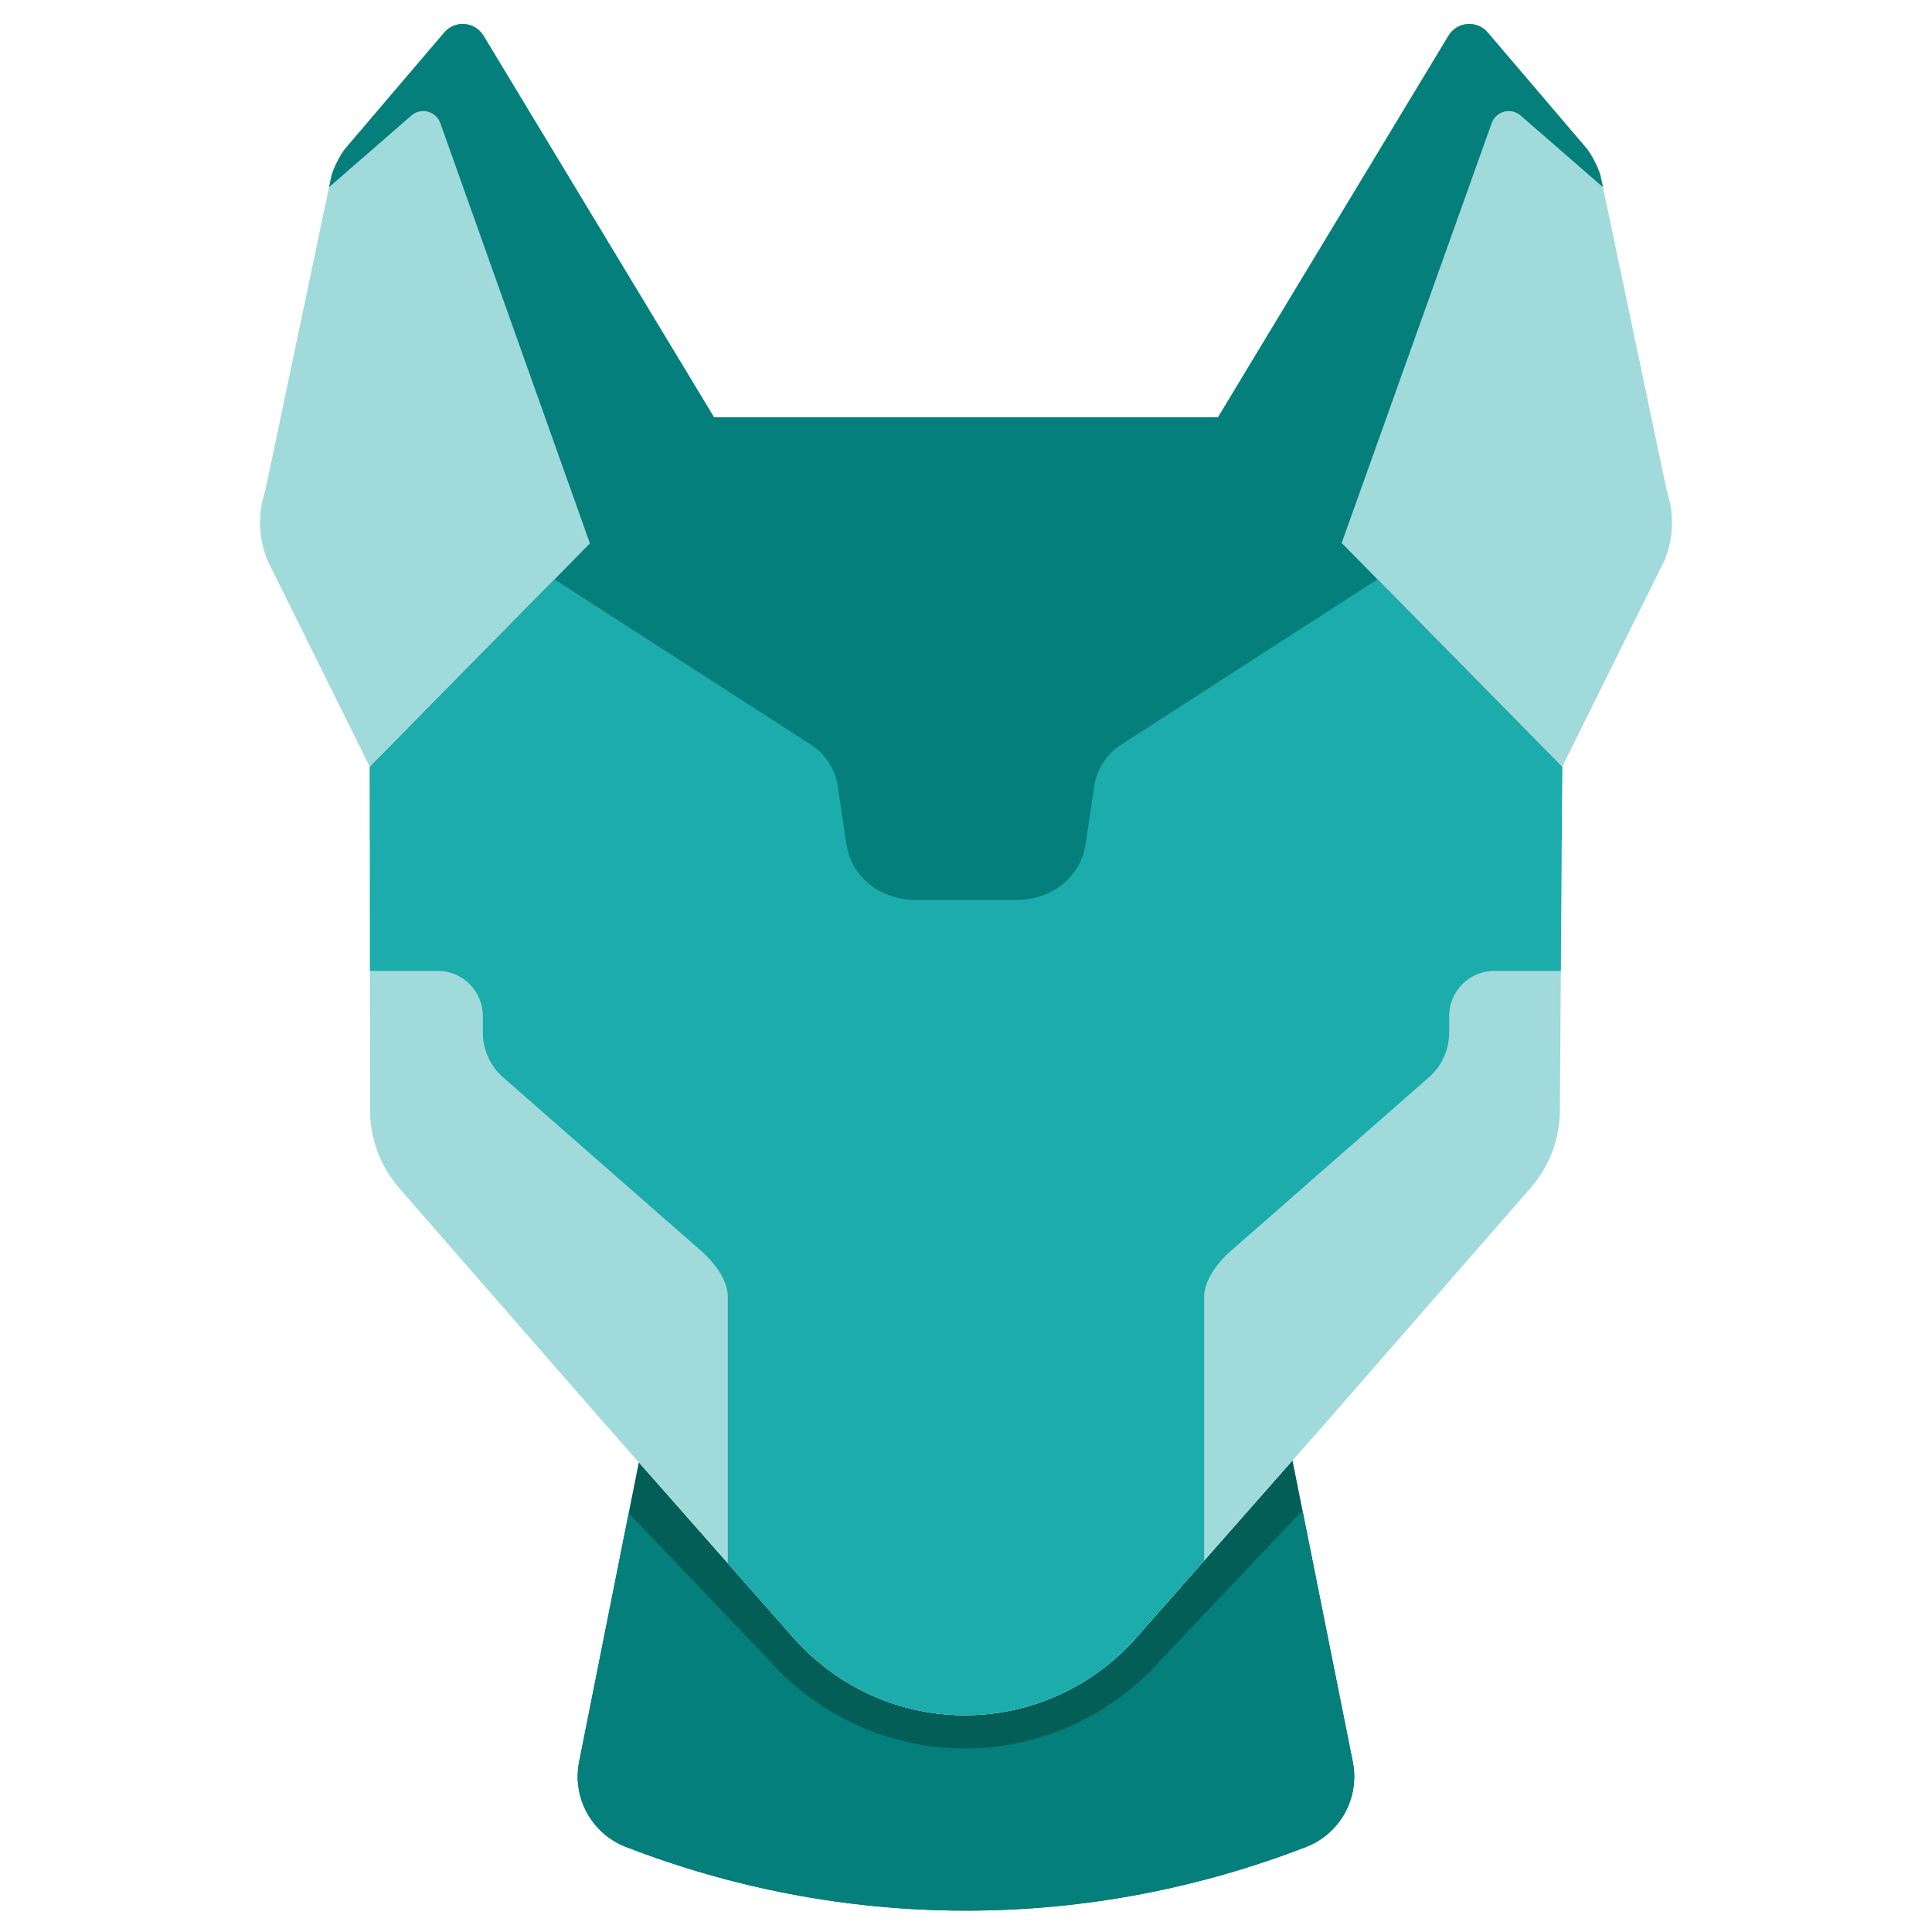
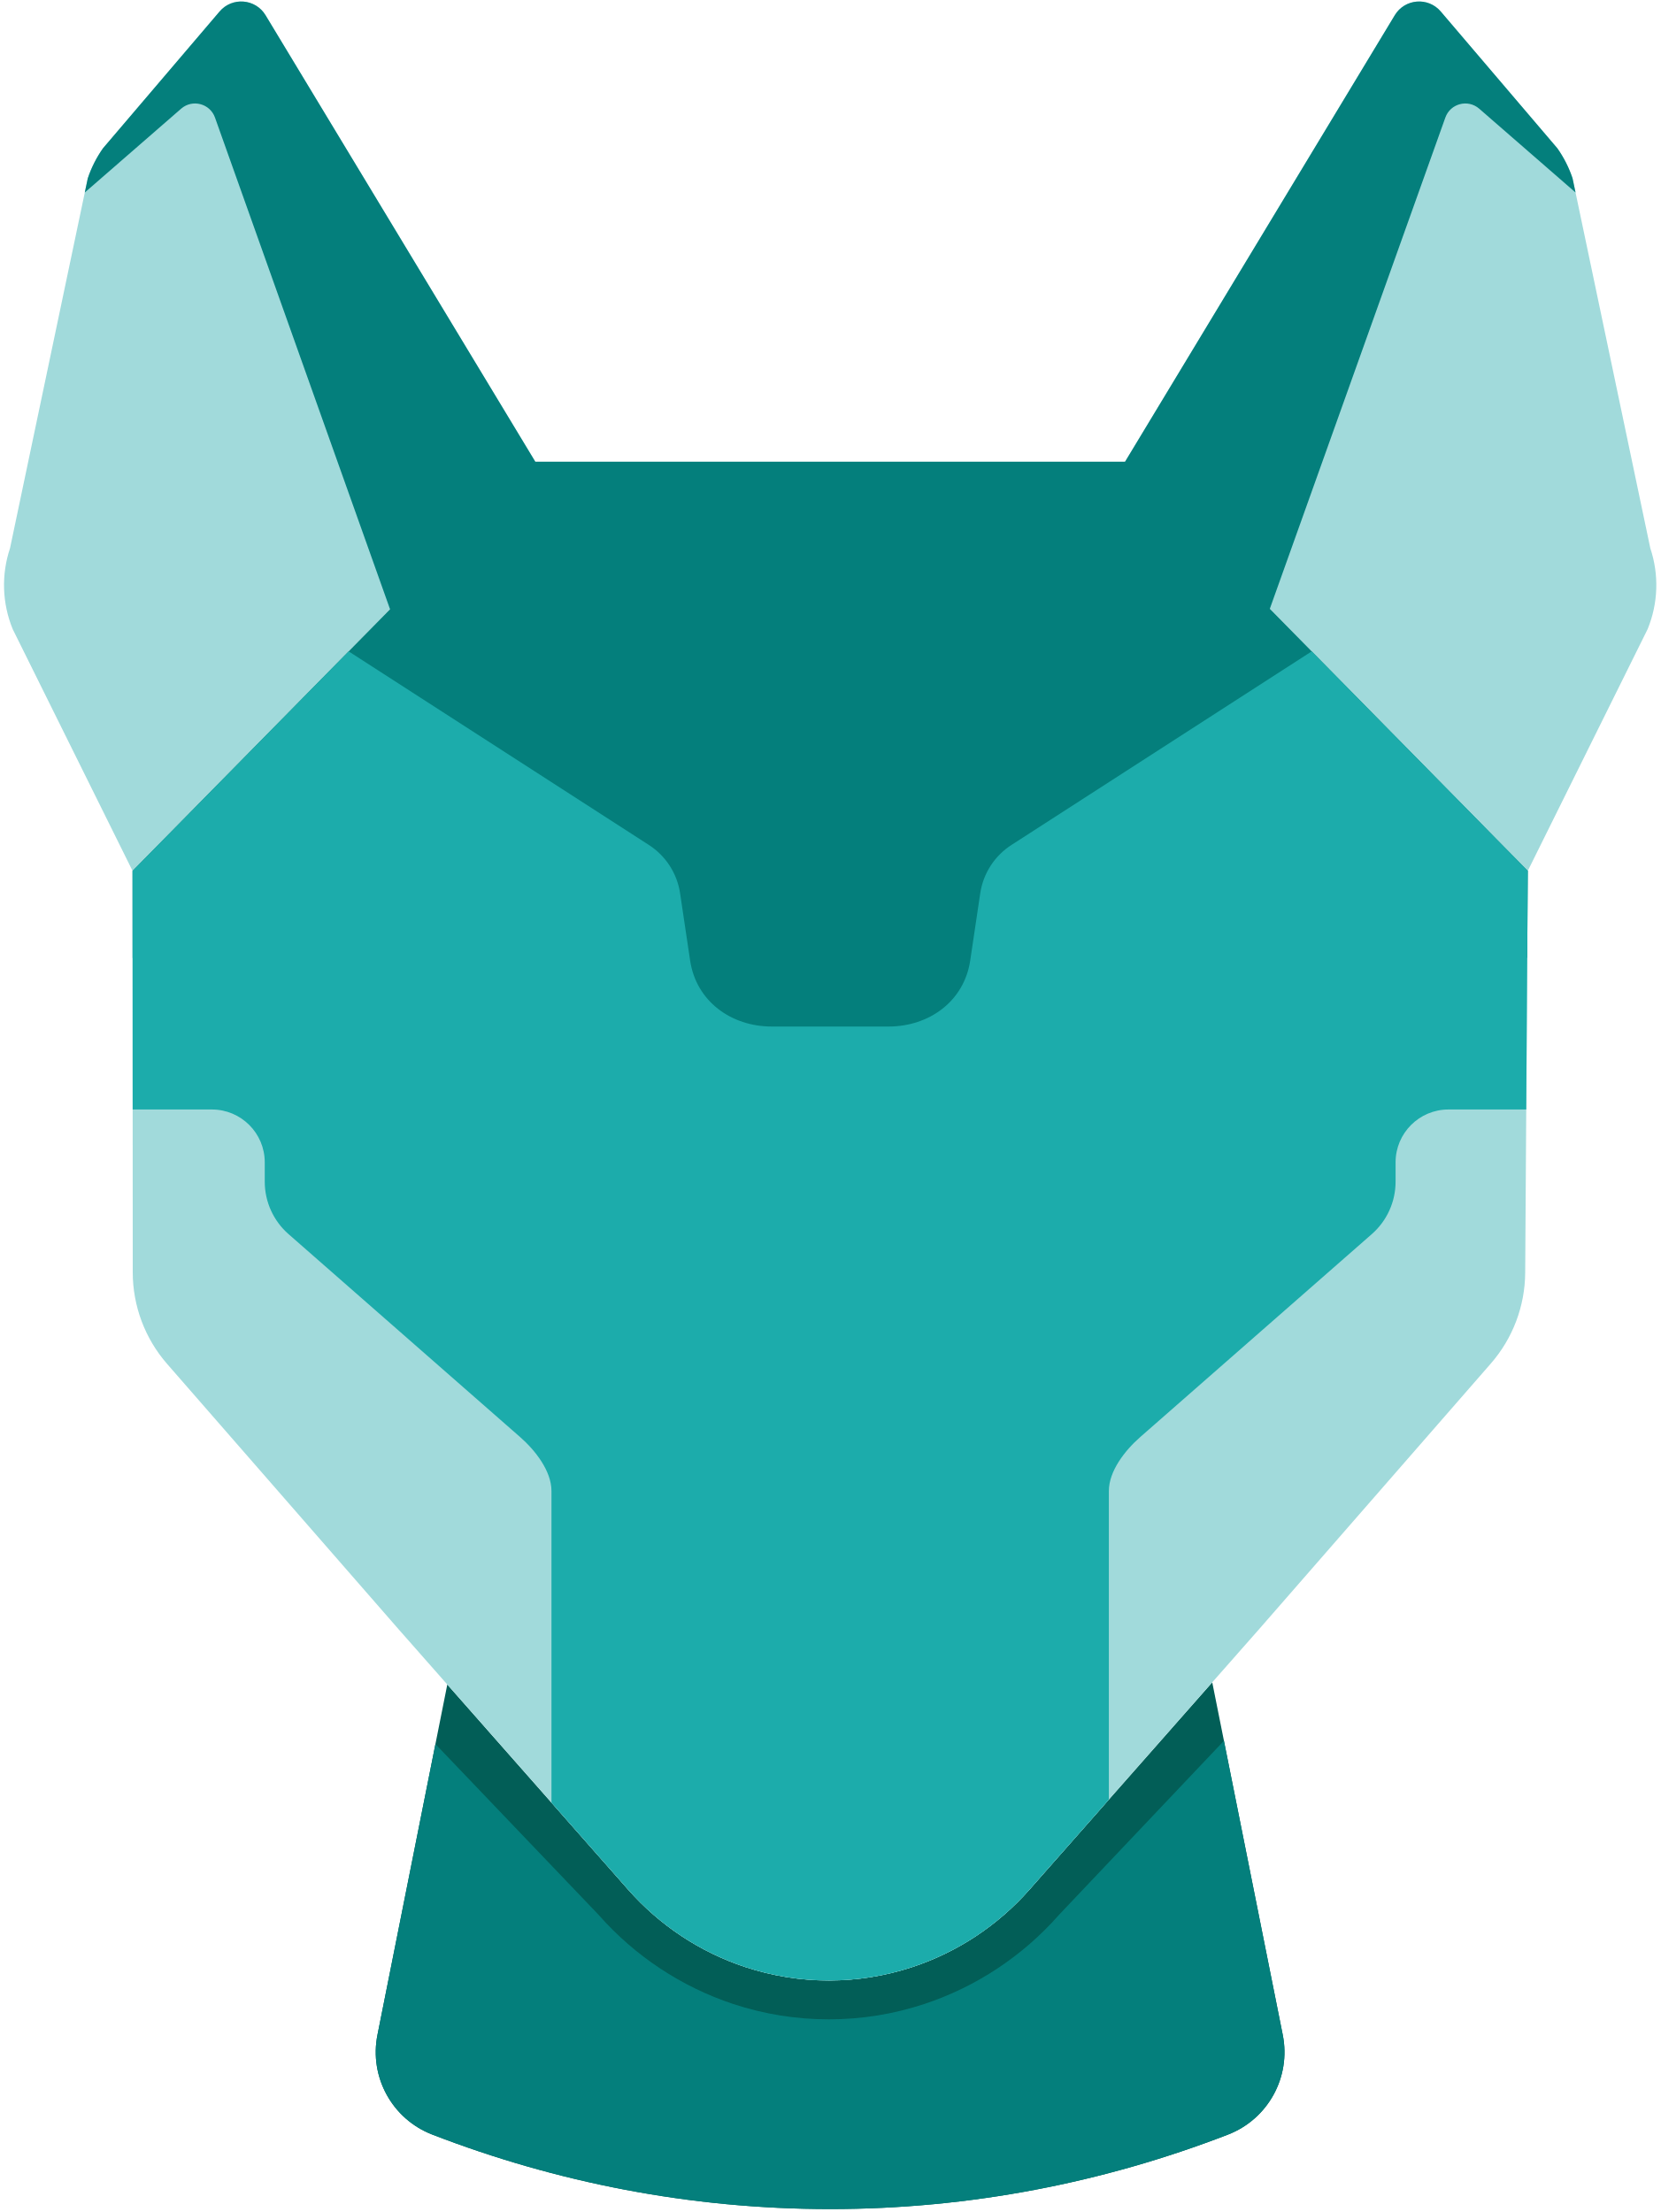
- <svg xmlns="http://www.w3.org/2000/svg" version="1.2" baseProfile="tiny" id="Layer_1" x="0px" y="0px" viewBox="0 0 512 512" xml:space="preserve">
-   <path id="Ear_left" fill="#A1DADB" d="M91.313,39.591c-1.468,2.084-2.625,4.371-3.435,6.788  l-17.606,83.778c-2.007,5.99-1.791,12.503,0.608,18.347l27.138,54.741  l91.198-92.679L128.139,9.447c-2.271-3.76-7.559-4.191-10.409-0.848  L91.313,39.591z" />
-   <path id="Ear_right" fill="#A1DADB" d="M420.687,39.591c1.468,2.084,2.625,4.371,3.435,6.788  l17.606,83.778c2.007,5.99,1.791,12.503-0.608,18.347l-27.138,54.741  l-91.198-92.679L383.861,9.447c2.271-3.76,7.559-4.191,10.409-0.848  L420.687,39.591z" />
-   <path id="Neck" fill="#025E57" d="M256,506.337c31.788,0,62.105-6.058,90.079-16.861  c9.083-3.508,14.326-13.043,12.417-22.591l-15.971-79.853L301.171,433.937  c-7.175,8.136-16.341,14.204-26.572,17.587c-12.286,4.063-25.527,4.063-37.815,0  c-10.23-3.383-19.397-9.451-26.571-17.587L169.295,387.526l-15.819,79.361  c-1.902,9.544,3.34,19.071,12.418,22.578C193.876,500.275,224.202,506.337,256,506.337z  " />
-   <path fill="#047F7C" d="M307.94,439.57l-0.168,0.184  c-8.191,9.285-18.712,16.244-30.428,20.126c-6.964,2.312-14.249,3.485-21.653,3.485  c-7.398,0-14.693-1.173-21.677-3.485c-11.701-3.884-22.214-10.844-30.404-20.126  l-0.092-0.104l-36.912-38.636l-13.13,65.874  c-1.902,9.544,3.34,19.071,12.418,22.578C193.876,500.275,224.202,506.337,256,506.337  c31.788,0,62.105-6.058,90.079-16.861c9.083-3.508,14.326-13.043,12.417-22.591  l-13.322-66.608L307.94,439.57z" />
-   <path fill="#047F7C" d="M133.366,225.23l61.692,37.014  c8.404,5.043,13.547,14.125,13.547,23.927c0,8.724,7.073,15.798,15.798,15.798H256  h31.596c8.725,0,15.798-7.074,15.798-15.798c0-9.802,5.142-18.884,13.547-23.927  l61.692-37.014c2.455-1.473,5.265-2.252,8.128-2.252h27.093l0.127-19.735  l-58.417-59.366l39.751-111.257c1.136-3.18,5.115-4.22,7.663-2.005l21.82,18.983  l-0.677-3.22c-0.81-2.417-1.967-4.705-3.435-6.788L394.27,8.599  c-2.85-3.344-8.137-2.913-10.409,0.848l-61.077,101.117h-65.767h-67.795  c-0.005,0-61.082-101.117-61.082-101.117c-2.272-3.761-7.559-4.192-10.409-0.848  L91.313,39.591c-1.468,2.084-2.625,4.371-3.435,6.788l-0.677,3.22l21.82-18.983  c2.548-2.216,6.527-1.175,7.663,2.005l39.647,111.367l-58.313,59.256l0.009,19.735  h27.212C128.102,222.979,130.911,223.757,133.366,225.23z" />
-   <path fill="#A1DADB" d="M105.845,314.916l52.557,60.255l51.886,58.85  c7.124,8.08,16.269,14.121,26.496,17.503c6.239,2.063,12.729,3.055,19.215,3.021  V301.97h-31.596c-8.725,0-15.798-7.074-15.798-15.798  c0-9.802-5.142-18.884-13.547-23.927l-61.692-37.014  c-2.455-1.473-5.265-2.252-8.128-2.252h-27.212l0.033,71.182  C98.063,301.793,100.828,309.166,105.845,314.916z" />
-   <path fill="#A1DADB" d="M378.634,225.23l-61.692,37.014  c-8.404,5.043-13.547,14.125-13.547,23.927c0,8.724-7.073,15.798-15.798,15.798H256  v152.575c6.281-0.032,12.559-1.023,18.599-3.021  c10.229-3.382,19.374-9.423,26.497-17.503l51.885-58.85l52.628-60.336  c4.975-5.703,7.736-13,7.785-20.566l0.459-71.29h-27.093  C383.898,222.979,381.089,223.757,378.634,225.23z" />
-   <path id="Mask" fill="#1CACAB" d="M413.982,203.243l-48.925-49.719l-67.976,43.836  c-3.836,2.459-6.422,6.455-7.094,10.96l-2.273,15.241  c-1.366,9.165-9.236,14.942-18.504,14.942H256h-13.21  c-9.267,0-17.138-5.777-18.504-14.942l-2.273-15.241  c-0.672-4.505-3.258-8.501-7.094-10.96l-67.974-43.834l-48.927,49.717l0.025,54.048  h17.941c6.612,0,11.972,5.359,11.972,11.971v4.381c0,4.546,1.96,8.872,5.38,11.869  l52.457,45.976c3.419,2.997,7.094,7.668,7.094,12.214v70.582l17.402,19.737  c7.124,8.08,16.269,14.121,26.496,17.503c12.279,4.06,25.537,4.06,37.815,0  c10.229-3.382,19.374-9.423,26.497-17.503l18.017-20.435v-69.884  c0-4.546,3.675-9.217,7.094-12.214l52.457-45.976  c3.419-2.997,5.38-7.322,5.38-11.869v-4.381c0-6.612,5.36-11.971,11.972-11.971  h17.618L413.982,203.243z" />
+ <svg xmlns="http://www.w3.org/2000/svg" width="376px" height="501px" viewBox="0 0 376 501" version="1.1">
+   <g id="Page-1" stroke="none" stroke-width="1" fill="none" fill-rule="evenodd">
+     <g id="logo-alt" fill-rule="nonzero">
+       <path d="M23.313,33.591 C21.845,35.675 20.688,37.962 19.879,40.379 L2.273,124.157 C0.266,130.147 0.482,136.659 2.881,142.503 L30.018,197.244 L121.217,104.565 L60.139,3.447 C57.868,-0.313 52.58,-0.744 49.73,2.6 L23.313,33.591 Z" id="Ear_left" fill="#A1DADB" />
+       <path d="M352.687,33.591 C354.155,35.675 355.312,37.962 356.121,40.379 L373.727,124.157 C375.734,130.147 375.518,136.659 373.119,142.503 L345.982,197.244 L254.783,104.565 L315.861,3.447 C318.132,-0.313 323.42,-0.744 326.27,2.6 L352.687,33.591 Z" id="Ear_right" fill="#A1DADB" />
+       <path d="M188,500.337 C219.788,500.337 250.105,494.279 278.079,483.476 C287.162,479.968 292.405,470.433 290.495,460.885 L274.525,381.032 L233.171,427.937 C225.996,436.073 216.83,442.141 206.599,445.524 C194.313,449.587 181.072,449.587 168.785,445.524 C158.555,442.141 149.388,436.073 142.214,427.937 L101.295,381.526 L85.477,460.887 C83.574,470.431 88.817,479.958 97.894,483.465 C125.876,494.275 156.202,500.337 188,500.337 Z" id="Neck" fill="#025E57" />
+       <path d="M239.94,433.57 L239.772,433.754 C231.581,443.039 221.061,449.998 209.345,453.88 C202.381,456.192 195.096,457.365 187.691,457.365 C180.293,457.365 172.998,456.192 166.014,453.88 C154.313,449.996 143.8,443.036 135.61,433.754 L135.519,433.649 L98.607,395.014 L85.476,460.887 C83.574,470.431 88.817,479.958 97.894,483.465 C125.876,494.275 156.202,500.337 188,500.337 C219.788,500.337 250.105,494.279 278.079,483.476 C287.162,479.968 292.405,470.433 290.495,460.885 L277.173,394.277 L239.94,433.57 Z" id="Path" fill="#047F7C" />
+       <path d="M65.366,219.23 L127.059,256.245 C135.463,261.288 140.605,270.37 140.605,280.171 C140.605,288.896 147.678,295.97 156.404,295.97 L188,295.97 L219.596,295.97 C228.322,295.97 235.395,288.896 235.395,280.171 C235.395,270.37 240.537,261.288 248.941,256.245 L310.634,219.23 C313.089,217.757 315.898,216.979 318.761,216.979 L345.854,216.979 L345.982,197.244 L287.565,137.878 L327.316,26.62 C328.452,23.44 332.431,22.4 334.979,24.616 L356.799,43.599 L356.122,40.379 C355.312,37.962 354.155,35.675 352.687,33.591 L326.27,2.599 C323.419,-0.745 318.132,-0.314 315.861,3.447 L254.784,104.564 L189.016,104.564 L121.221,104.564 C121.216,104.564 60.139,3.447 60.139,3.447 C57.868,-0.314 52.581,-0.745 49.73,2.599 L23.313,33.591 C21.845,35.675 20.688,37.962 19.878,40.379 L19.201,43.599 L41.021,24.616 C43.569,22.4 47.548,23.44 48.684,26.62 L88.331,137.988 L30.018,197.244 L30.027,216.979 L57.239,216.979 C60.102,216.979 62.911,217.757 65.366,219.23 Z" id="Path" fill="#047F7C" />
+       <path d="M37.845,308.916 L90.402,369.171 L142.288,428.021 C149.412,436.101 158.557,442.142 168.785,445.524 C175.023,447.586 181.514,448.579 188,448.546 L188,295.97 L156.404,295.97 C147.678,295.97 140.605,288.896 140.605,280.171 C140.605,270.37 135.463,261.288 127.059,256.245 L65.366,219.23 C62.911,217.757 60.102,216.979 57.239,216.979 L30.027,216.979 L30.06,288.161 C30.063,295.793 32.828,303.166 37.845,308.916 Z" id="Path" fill="#A1DADB" />
+       <path d="M310.634,219.23 L248.941,256.245 C240.537,261.288 235.395,270.37 235.395,280.171 C235.395,288.896 228.322,295.97 219.596,295.97 L188,295.97 L188,448.545 C194.281,448.513 200.559,447.522 206.599,445.524 C216.828,442.142 225.973,436.101 233.097,428.021 L284.982,369.171 L337.61,308.835 C342.585,303.133 345.346,295.836 345.396,288.269 L345.854,216.979 L318.761,216.979 C315.898,216.979 313.089,217.757 310.634,219.23 Z" id="Path" fill="#A1DADB" />
+       <path d="M345.982,197.244 L297.057,147.524 L229.081,191.36 C225.245,193.818 222.659,197.814 221.987,202.319 L219.714,217.56 C218.348,226.725 210.478,232.502 201.21,232.502 L188,232.502 L174.79,232.502 C165.523,232.502 157.652,226.725 156.286,217.56 L154.013,202.319 C153.341,197.814 150.755,193.818 146.919,191.36 L78.945,147.524 L30.018,197.244 L30.043,251.291 L47.984,251.291 C54.596,251.291 59.956,256.651 59.956,263.262 L59.956,267.643 C59.956,272.189 61.916,276.515 65.336,279.512 L117.792,325.488 C121.212,328.485 124.886,333.156 124.886,337.702 L124.886,408.284 L142.288,428.021 C149.412,436.101 158.557,442.142 168.785,445.524 C181.063,449.584 194.322,449.584 206.599,445.524 C216.828,442.142 225.973,436.101 233.097,428.021 L251.114,407.586 L251.114,337.702 C251.114,333.156 254.788,328.485 258.208,325.488 L310.664,279.512 C314.084,276.515 316.044,272.189 316.044,267.643 L316.044,263.262 C316.044,256.651 321.404,251.291 328.016,251.291 L345.634,251.291 L345.982,197.244 Z" id="Mask" fill="#1CACAB" />
+     </g>
+   </g>
</svg>
